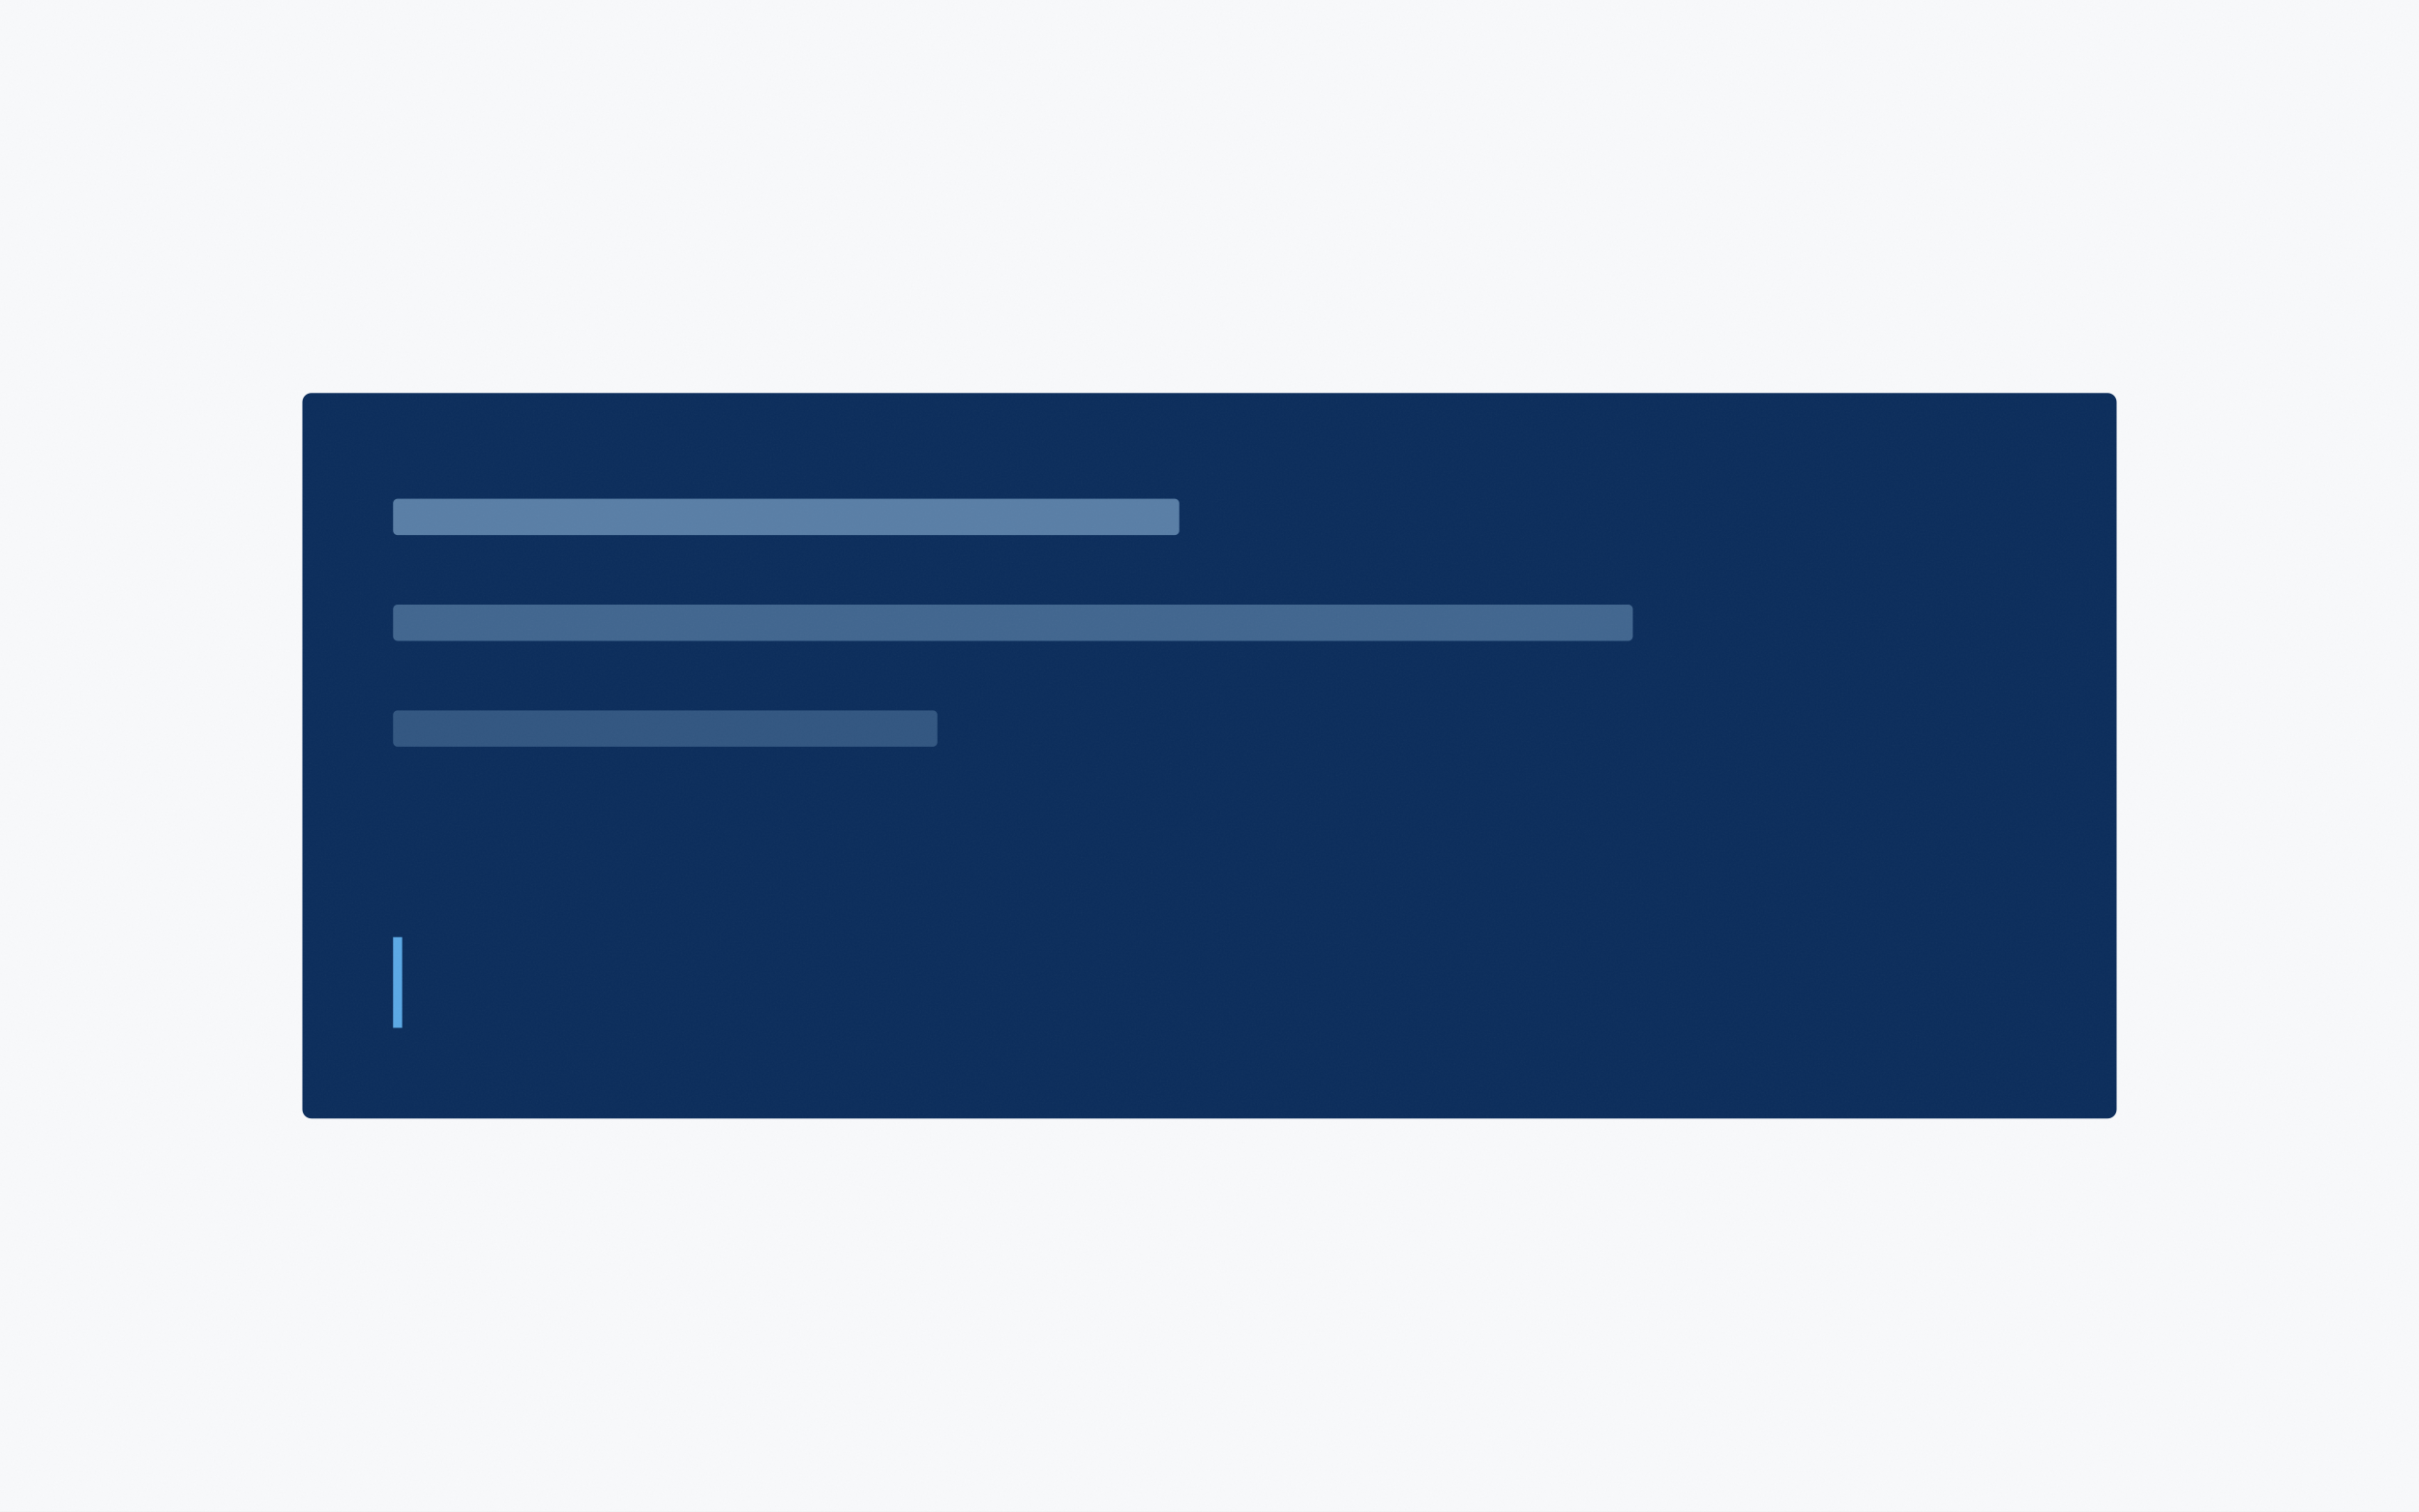
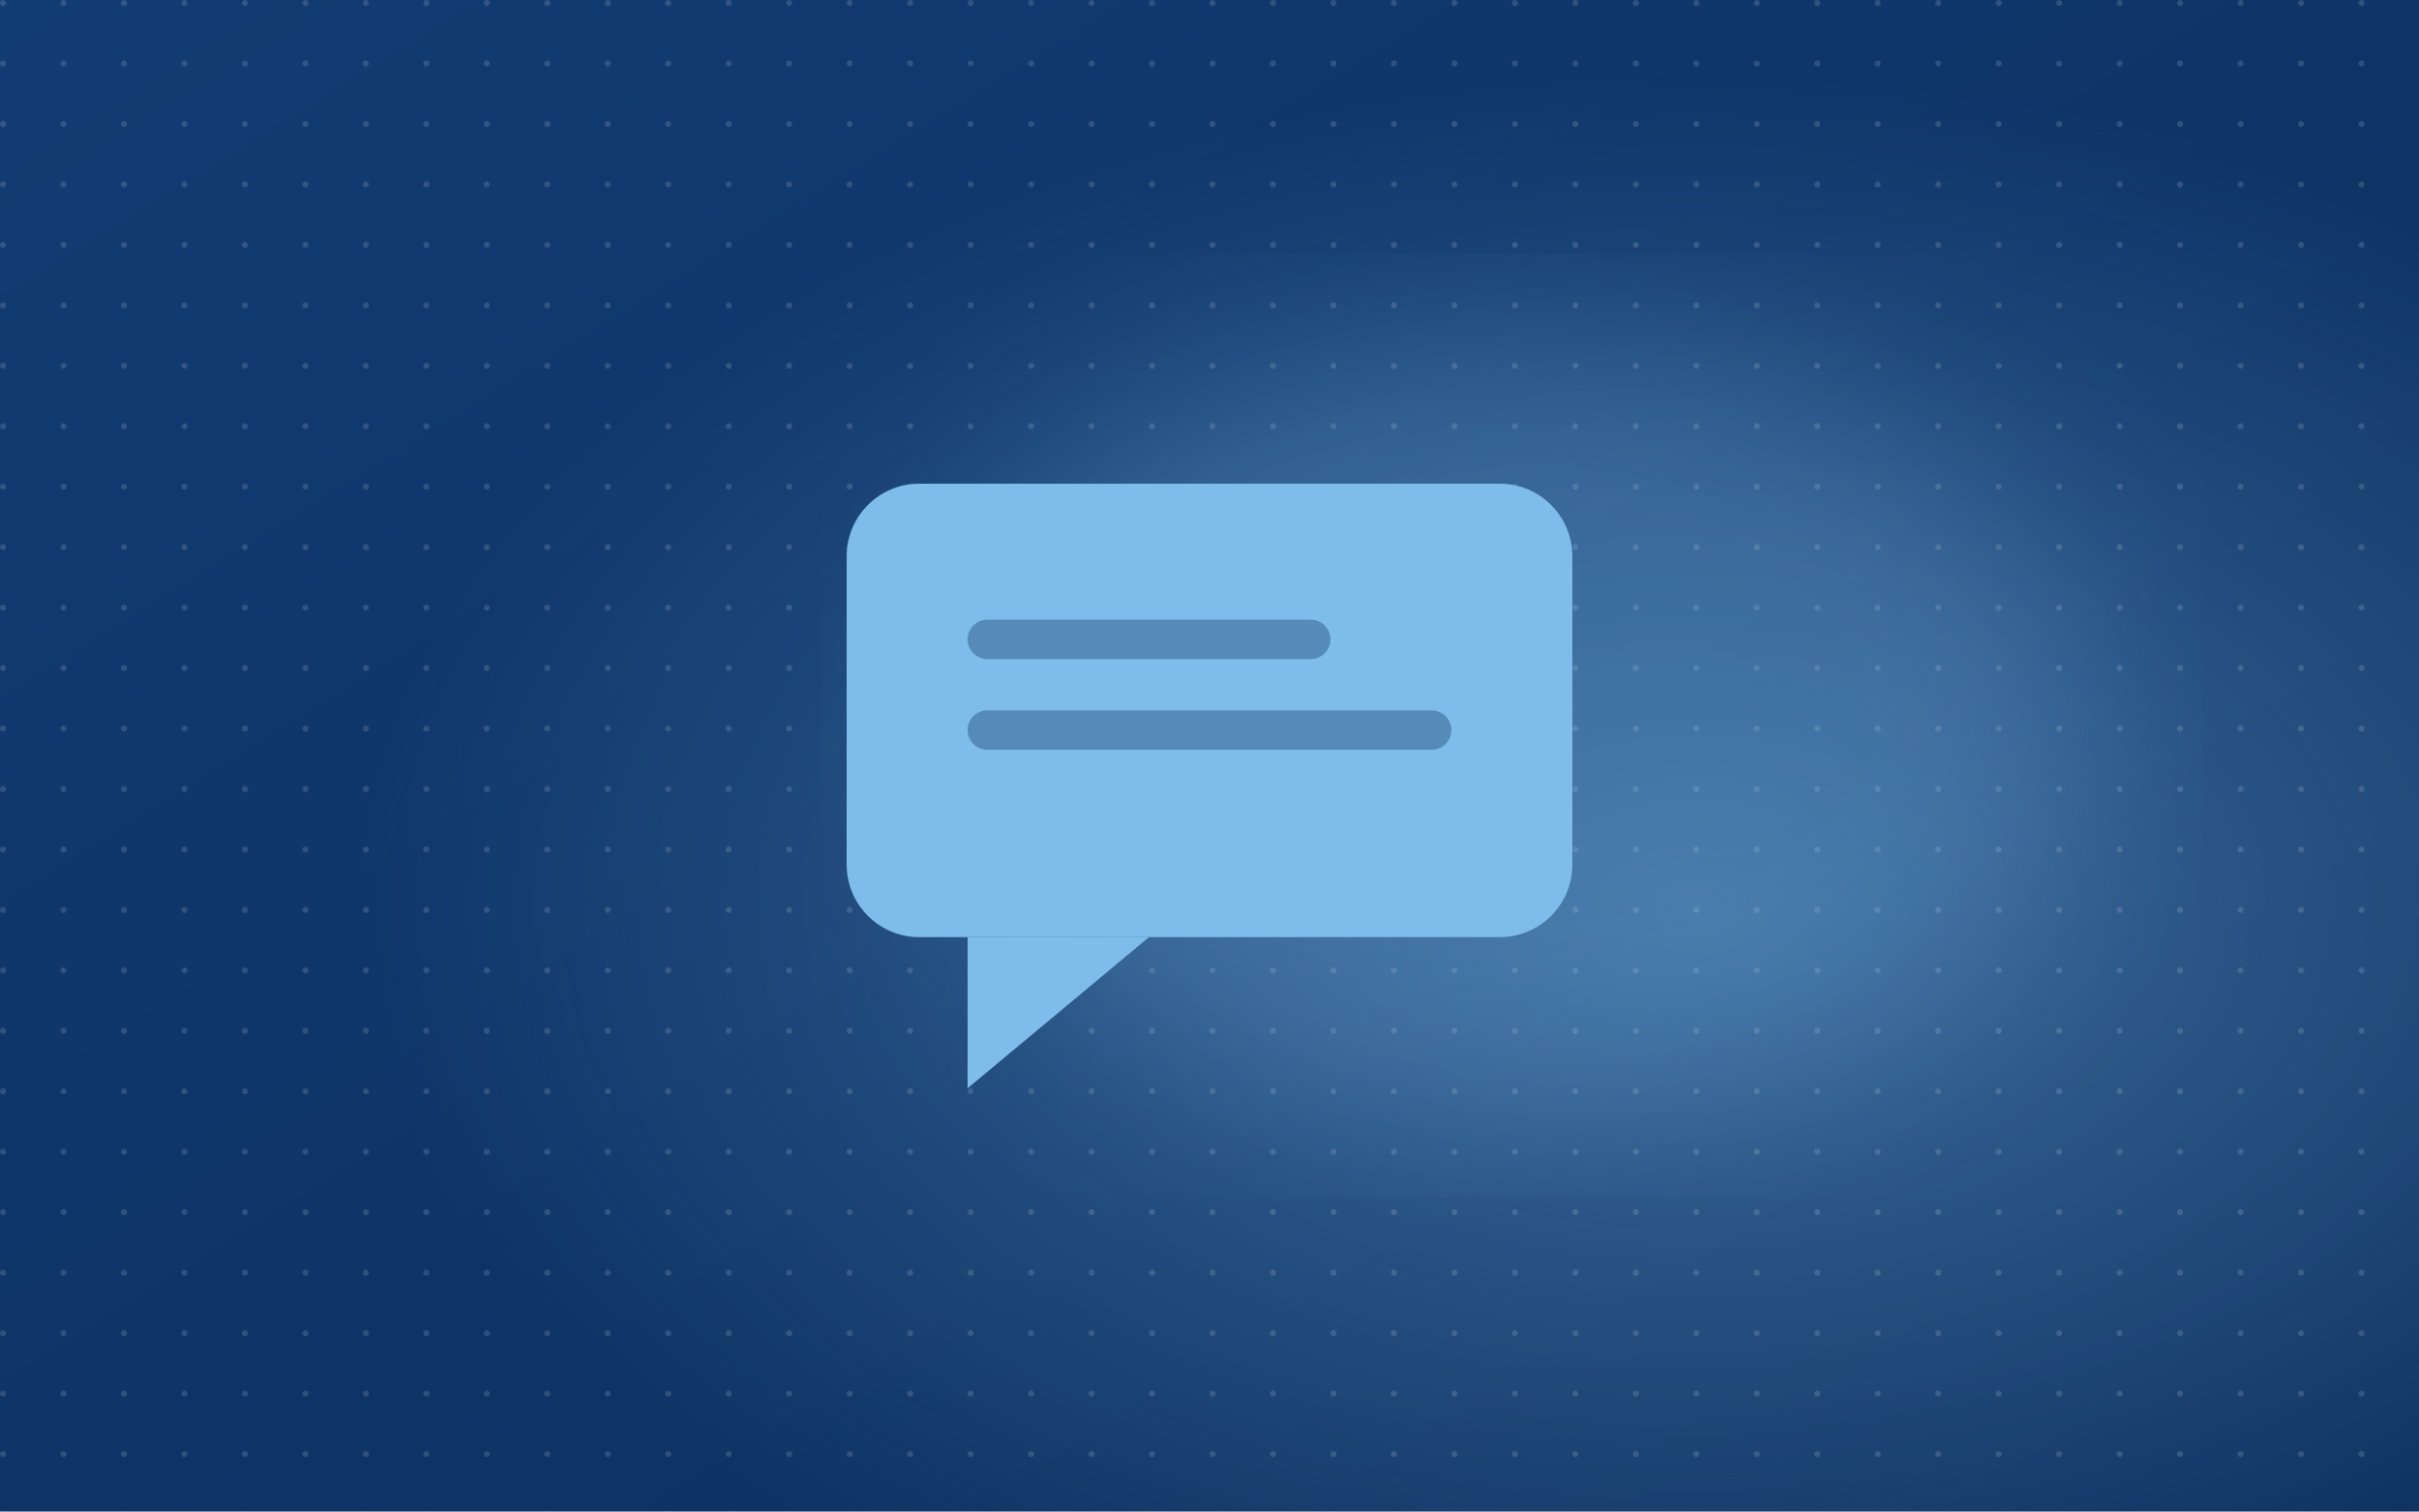
<svg xmlns="http://www.w3.org/2000/svg" viewBox="0 0 1600 1000" width="1600" height="1000">
  <defs>
-     <filter id="g" x="0" y="0" width="100%" height="100%">
-       <feTurbulence type="fractalNoise" baseFrequency="0.9" numOctaves="2" stitchTiles="stitch" />
-       <feColorMatrix type="saturate" values="0" />
-       <feComponentTransfer>
-         <feFuncA type="linear" slope="0.06" />
-       </feComponentTransfer>
+     <linearGradient id="bg" x1="0" y1="0" x2="1" y2="1">
+       <stop offset="0" stop-color="#123C74" />
+       <stop offset="1" stop-color="#0B2D5B" />
+     </linearGradient>
+     <radialGradient id="glow" cx="70%" cy="60%" r="55%">
+       <stop offset="0" stop-color="#7DBCEB" stop-opacity="0.42" />
+       <stop offset="1" stop-color="#7DBCEB" stop-opacity="0" />
+     </radialGradient>
+     <pattern id="dots" width="40" height="40" patternUnits="userSpaceOnUse">
+       <circle cx="2" cy="2" r="2" fill="#ffffff" opacity="0.14" />
+     </pattern>
+     <filter id="blur">
+       <feGaussianBlur stdDeviation="60" />
    </filter>
-     <linearGradient id="n" x1="0" y1="0" x2="1" y2="1">
-       <stop offset="0" stop-color="#1B4C8C" />
-       <stop offset="1" stop-color="#071E3D" />
-     </linearGradient>
-     <linearGradient id="s" x1="0" y1="0" x2="1" y2="0">
-       <stop offset="0" stop-color="#5BA9E6" />
-       <stop offset="1" stop-color="#A7D0F2" />
-     </linearGradient>
-     <linearGradient id="p" x1="0" y1="0" x2="0" y2="1">
-       <stop offset="0" stop-color="#FBFAF7" />
-       <stop offset="1" stop-color="#E9EDF2" />
-     </linearGradient>
  </defs>
-   <rect width="1600" height="1000" fill="#F8F9FB" />
-   <rect x="200" y="260" width="1200" height="480" rx="6" fill="#0B2D5B" />
-   <rect x="260" y="330" width="520" height="24" rx="3" fill="#A7D0F2" opacity="0.5" />
-   <rect x="260" y="400" width="820" height="24" rx="3" fill="#A7D0F2" opacity="0.35" />
-   <rect x="260" y="470" width="360" height="24" rx="3" fill="#A7D0F2" opacity="0.25" />
-   <rect x="260" y="620" width="6" height="60" fill="#5BA9E6" />
-   <rect width="1600" height="1000" filter="url(#g)" opacity="0.5" />
+   <rect width="1600" height="1000" fill="url(#bg)" />
+   <rect width="1600" height="1000" fill="url(#glow)" />
+   <rect width="1600" height="1000" fill="url(#dots)" />
+   <ellipse cx="1000" cy="480" rx="380" ry="260" fill="#7DBCEB" opacity="0.22" filter="url(#blur)" />
+   <rect x="560" y="320" width="480" height="300" rx="48" fill="#7DBCEB" />
+   <path d="M640 620 L640 720 L760 620 Z" fill="#7DBCEB" />
+   <rect x="640" y="410" width="240" height="26" rx="13" fill="#0B2D5B" opacity="0.35" />
+   <rect x="640" y="470" width="320" height="26" rx="13" fill="#0B2D5B" opacity="0.35" />
</svg>
